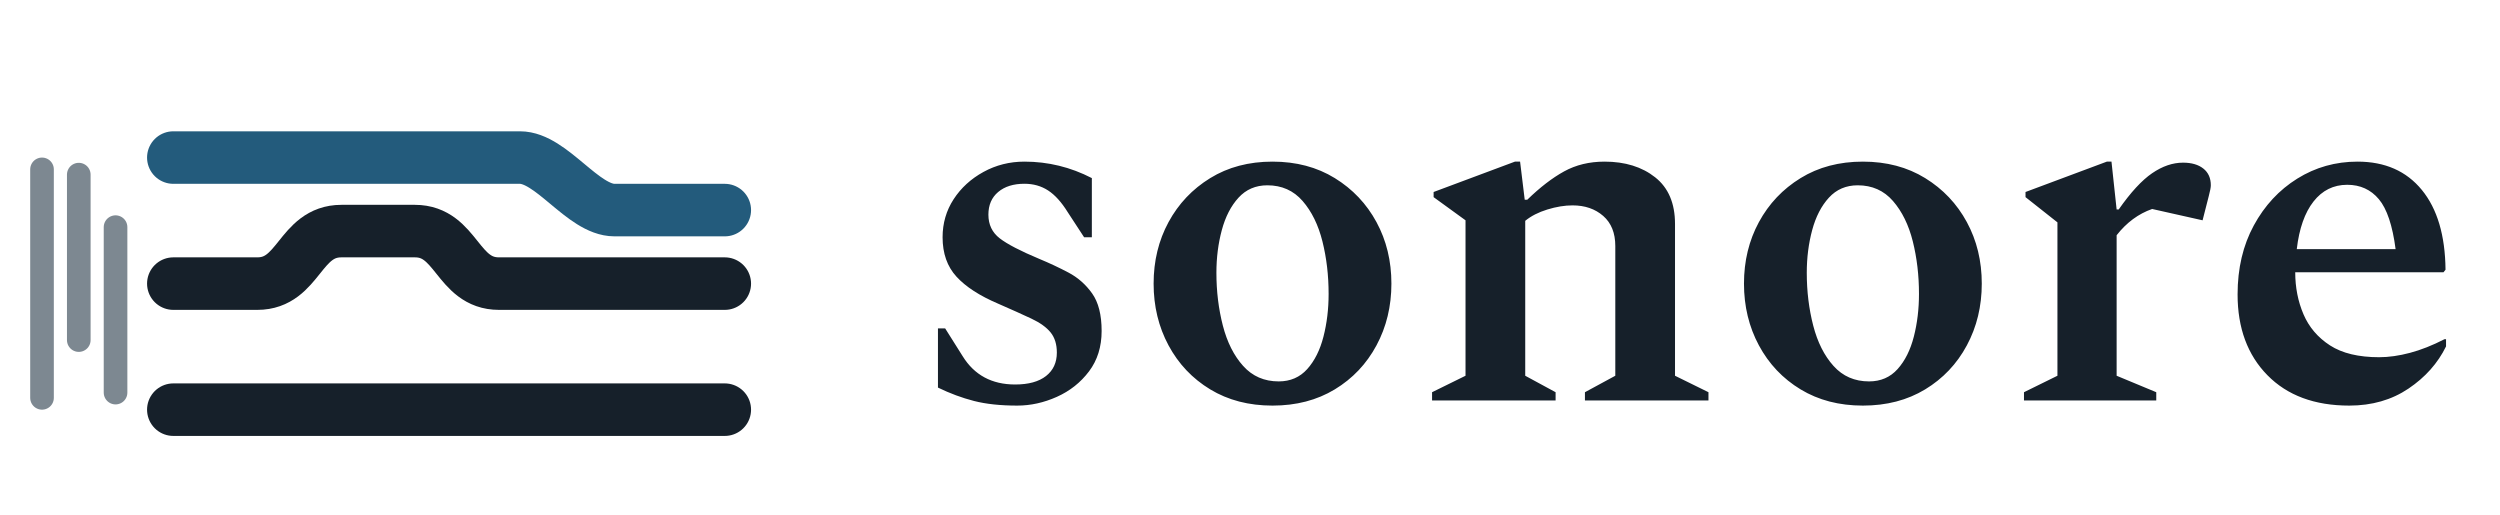
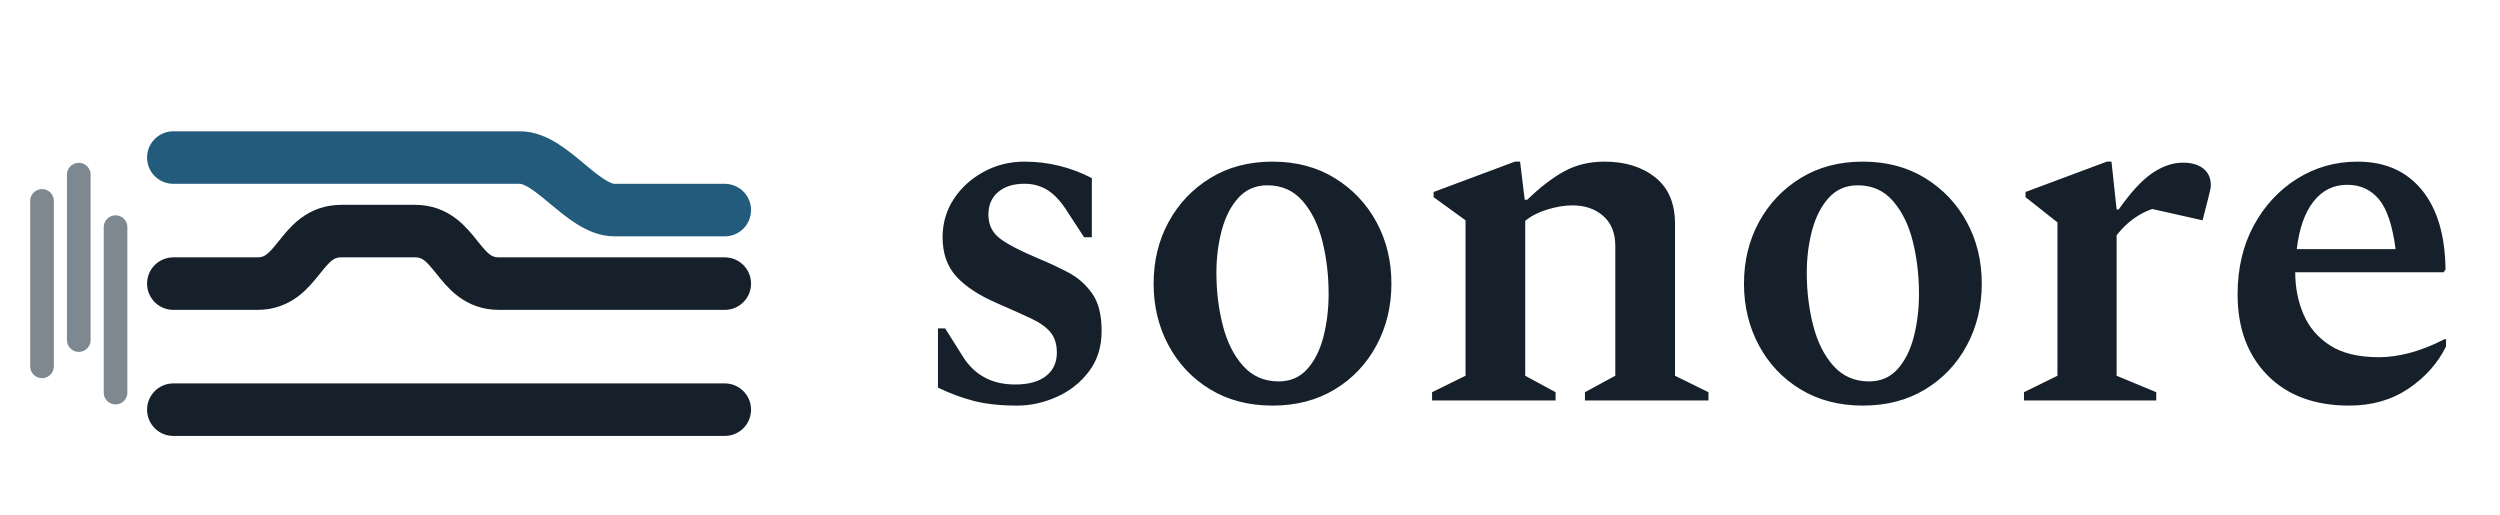
<svg xmlns="http://www.w3.org/2000/svg" viewBox="-33 -30 476 98" role="img" aria-label="sonore">
-   <path d="M-25,2.25 V45.75" stroke="#7D8891" stroke-width="4.5" stroke-linecap="round" />
+   <path d="M-25,8.25 V39.75" stroke="#7D8891" stroke-width="4.5" stroke-linecap="round" />
  <path d="M-18,3.25 V34.75" stroke="#7D8891" stroke-width="4.5" stroke-linecap="round" />
  <path d="M-11,13.25 V44.75" stroke="#7D8891" stroke-width="4.5" stroke-linecap="round" />
  <path d="M0,0 H66 C72,0 78,10 84,10 H105" stroke="#235B7C" fill="none" stroke-width="10" stroke-linecap="round" stroke-linejoin="round" />
  <path d="M0,24 H16 C24,24 24,14 32,14 H46 C54,14 54,24 62,24 H105" stroke="#16202A" fill="none" stroke-width="10" stroke-linecap="round" stroke-linejoin="round" />
  <path d="M0,48 H105" stroke="#16202A" fill="none" stroke-width="10" stroke-linecap="round" stroke-linejoin="round" />
  <path d="M160.678 47.226Q155.876 47.226 152.446 46.344Q149.016 45.462 145.586 43.796V32.526H146.958L150.29 37.818Q153.622 43.208 160.286 43.208Q164.108 43.208 166.166 41.591Q168.224 39.974 168.224 37.132Q168.224 34.78 167.048 33.31Q165.872 31.84 163.373 30.664Q160.874 29.488 157.052 27.822Q151.76 25.568 149.114 22.677Q146.468 19.786 146.468 15.18Q146.468 11.162 148.575 7.928Q150.682 4.694 154.259 2.734Q157.836 0.774 162.05 0.774Q168.812 0.774 174.888 3.91V15.18H173.418L170.282 10.378Q168.518 7.536 166.558 6.262Q164.598 4.988 162.05 4.988Q158.914 4.988 157.052 6.556Q155.19 8.124 155.19 10.868Q155.19 13.71 157.346 15.376Q159.502 17.042 164.892 19.296Q167.734 20.472 170.429 21.893Q173.124 23.314 174.937 25.862Q176.75 28.41 176.75 33.016Q176.75 37.524 174.349 40.709Q171.948 43.894 168.224 45.56Q164.5 47.226 160.678 47.226Z M209.286 47.226Q202.524 47.226 197.428 44.139Q192.332 41.052 189.49 35.76Q186.648 30.468 186.648 24.0Q186.648 17.532 189.49 12.289Q192.332 7.046 197.428 3.91Q202.524 0.774 209.286 0.774Q216.048 0.774 221.144 3.91Q226.24 7.046 229.082 12.289Q231.924 17.532 231.924 24.0Q231.924 30.468 229.082 35.76Q226.24 41.052 221.144 44.139Q216.048 47.226 209.286 47.226ZM210.462 42.62Q213.794 42.62 215.901 40.268Q218.008 37.916 218.988 34.094Q219.968 30.272 219.968 25.96Q219.968 20.668 218.792 15.964Q217.616 11.26 215.019 8.271Q212.422 5.282 208.306 5.282Q204.974 5.282 202.818 7.634Q200.662 9.986 199.633 13.808Q198.604 17.63 198.604 21.942Q198.604 27.234 199.829 31.987Q201.054 36.74 203.7 39.68Q206.346 42.62 210.462 42.62Z M239.666 46.246V44.678L246.036 41.542V11.946L239.96 7.536V6.556L255.444 0.774H256.424L257.306 8.026H257.796Q261.422 4.498 264.803 2.636Q268.184 0.774 272.496 0.774Q278.376 0.774 282.149 3.763Q285.922 6.752 285.922 12.632V41.542L292.292 44.678V46.246H268.772V44.678L274.554 41.542V16.846Q274.554 13.122 272.251 11.113Q269.948 9.104 266.42 9.104Q264.166 9.104 261.618 9.888Q259.07 10.672 257.404 12.044V41.542L263.186 44.678V46.246Z M321.692 47.226Q314.93 47.226 309.834 44.139Q304.738 41.052 301.896 35.76Q299.054 30.468 299.054 24.0Q299.054 17.532 301.896 12.289Q304.738 7.046 309.834 3.91Q314.93 0.774 321.692 0.774Q328.454 0.774 333.55 3.91Q338.646 7.046 341.488 12.289Q344.33 17.532 344.33 24.0Q344.33 30.468 341.488 35.76Q338.646 41.052 333.55 44.139Q328.454 47.226 321.692 47.226ZM322.868 42.62Q326.2 42.62 328.307 40.268Q330.414 37.916 331.394 34.094Q332.374 30.272 332.374 25.96Q332.374 20.668 331.198 15.964Q330.022 11.26 327.425 8.271Q324.828 5.282 320.712 5.282Q317.38 5.282 315.224 7.634Q313.068 9.986 312.039 13.808Q311.01 17.63 311.01 21.942Q311.01 27.234 312.235 31.987Q313.46 36.74 316.106 39.68Q318.752 42.62 322.868 42.62Z M352.366 46.246V44.678L358.736 41.542V12.338L352.66 7.536V6.556L368.144 0.774H369.026L370.006 9.888H370.398Q373.828 4.988 376.768 2.979Q379.708 0.97 382.648 0.97Q385.098 0.97 386.519 2.097Q387.94 3.224 387.94 5.282Q387.94 5.87 387.548 7.34L386.372 11.946L376.768 9.79Q372.848 11.162 370.006 14.788V41.542L377.552 44.678V46.246Z M414.302 47.226Q404.404 47.226 398.72 41.444Q393.036 35.662 393.036 26.058Q393.036 18.61 396.123 12.926Q399.21 7.242 404.404 4.008Q409.598 0.774 415.87 0.774Q423.71 0.774 428.12 6.164Q432.53 11.554 432.628 21.354L432.236 21.844H404.012Q404.012 26.156 405.58 29.831Q407.148 33.506 410.627 35.76Q414.106 38.014 419.986 38.014Q422.73 38.014 425.866 37.181Q429.002 36.348 432.432 34.584H432.726V35.956Q430.374 40.758 425.572 43.992Q420.77 47.226 414.302 47.226ZM413.91 5.184Q409.99 5.184 407.491 8.369Q404.992 11.554 404.306 17.434H423.122Q422.24 10.672 419.937 7.928Q417.634 5.184 413.91 5.184Z" fill="#16202A" />
</svg>
